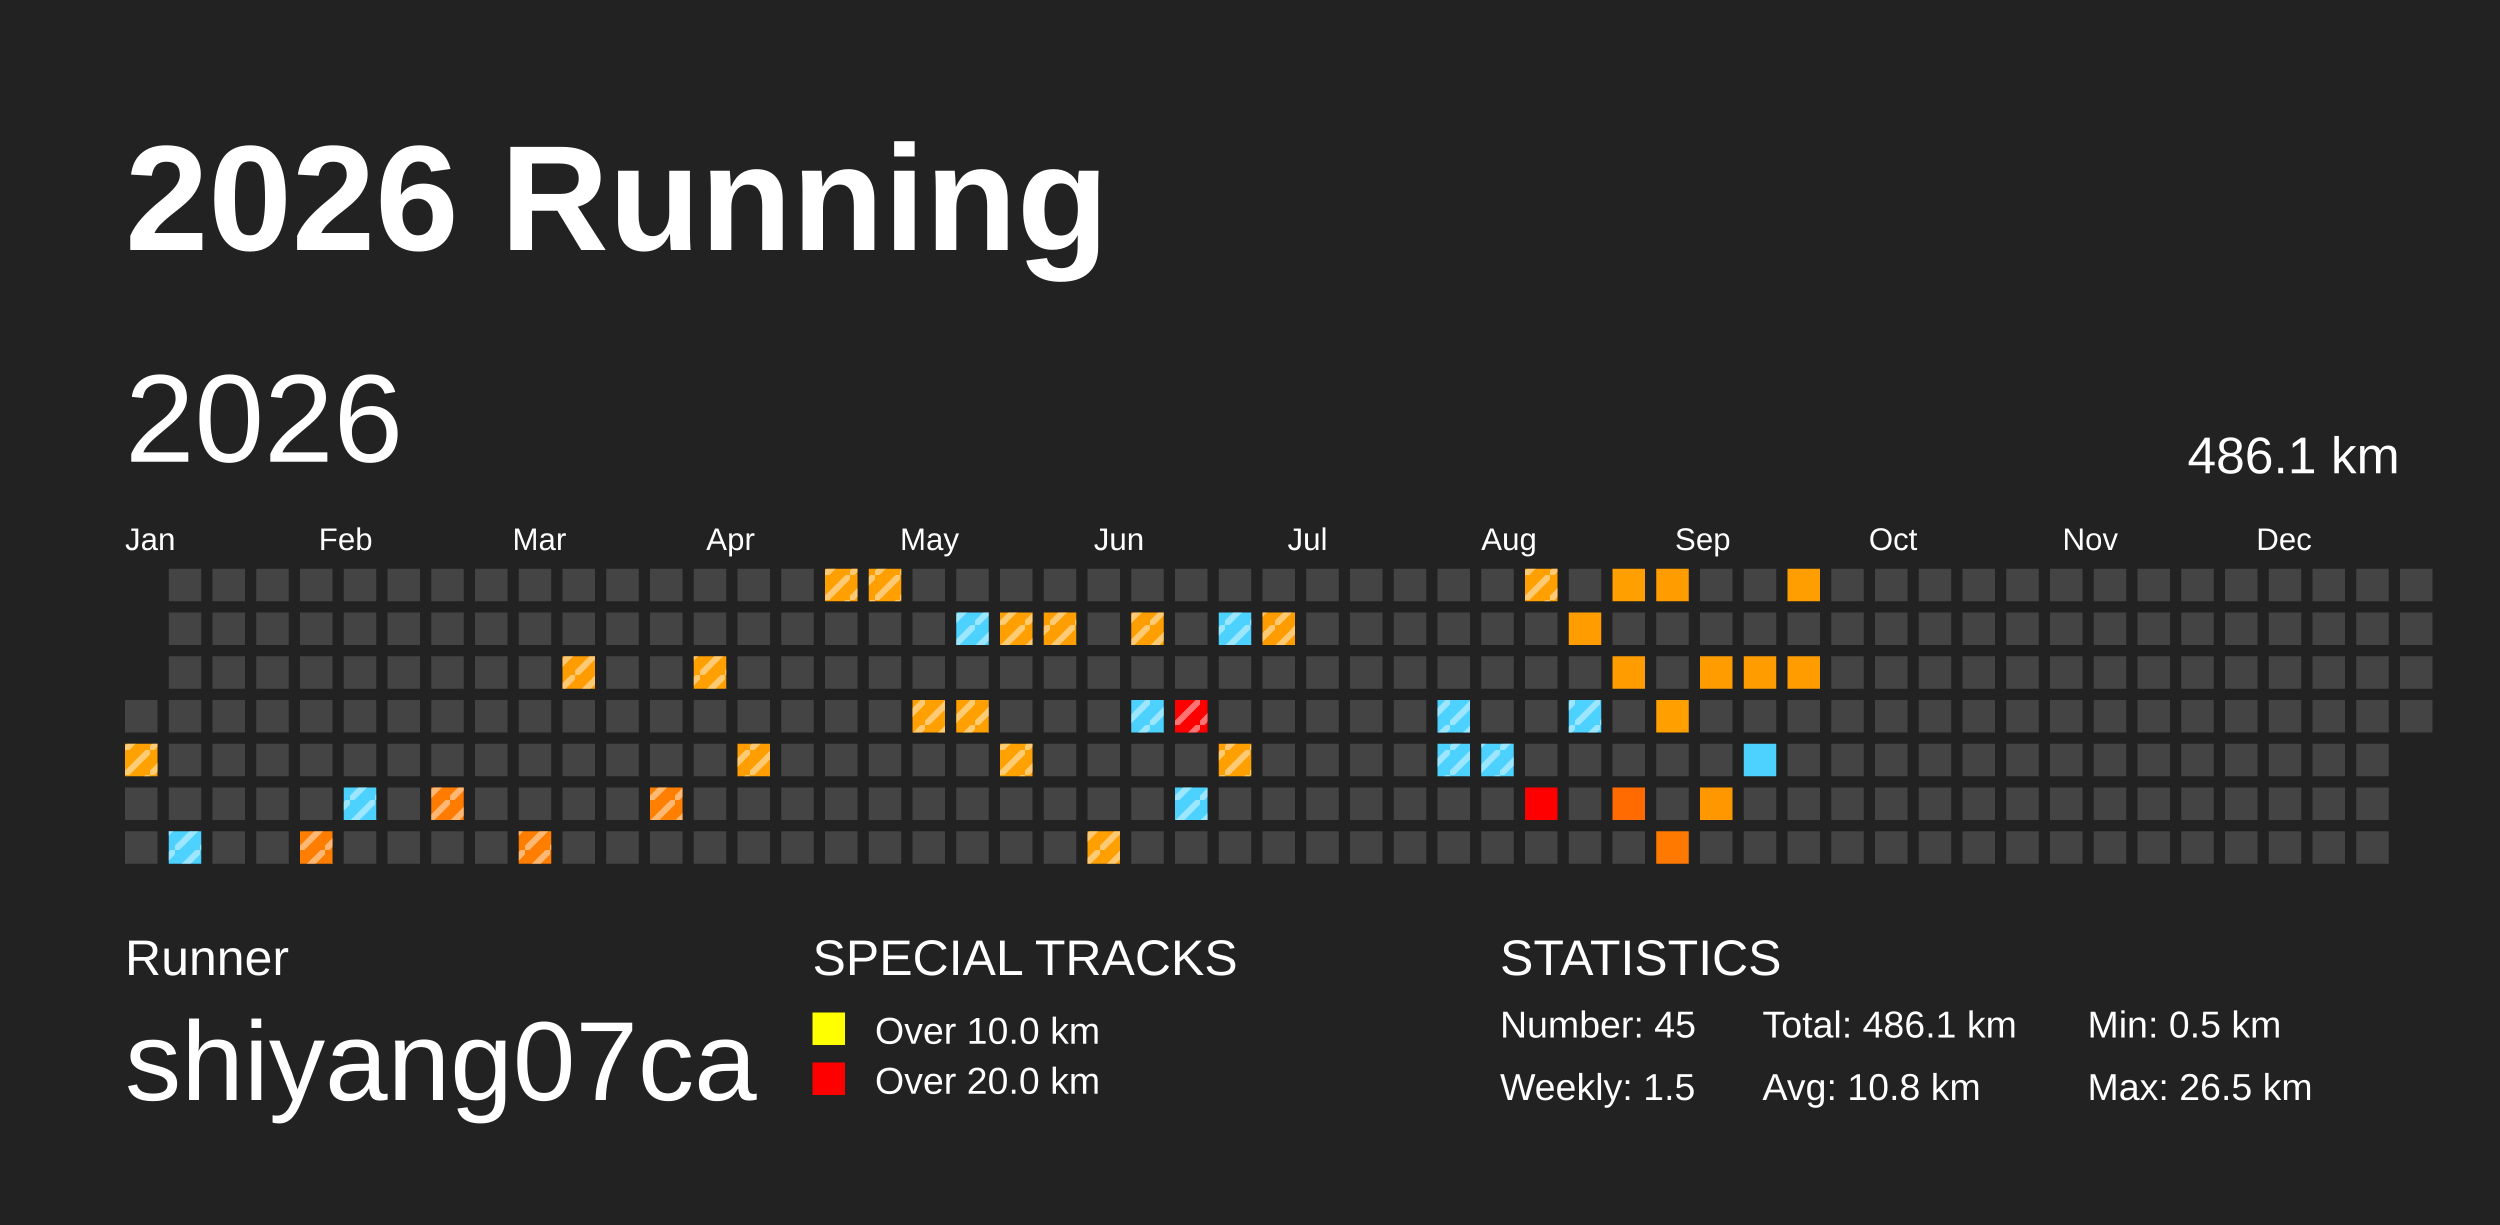
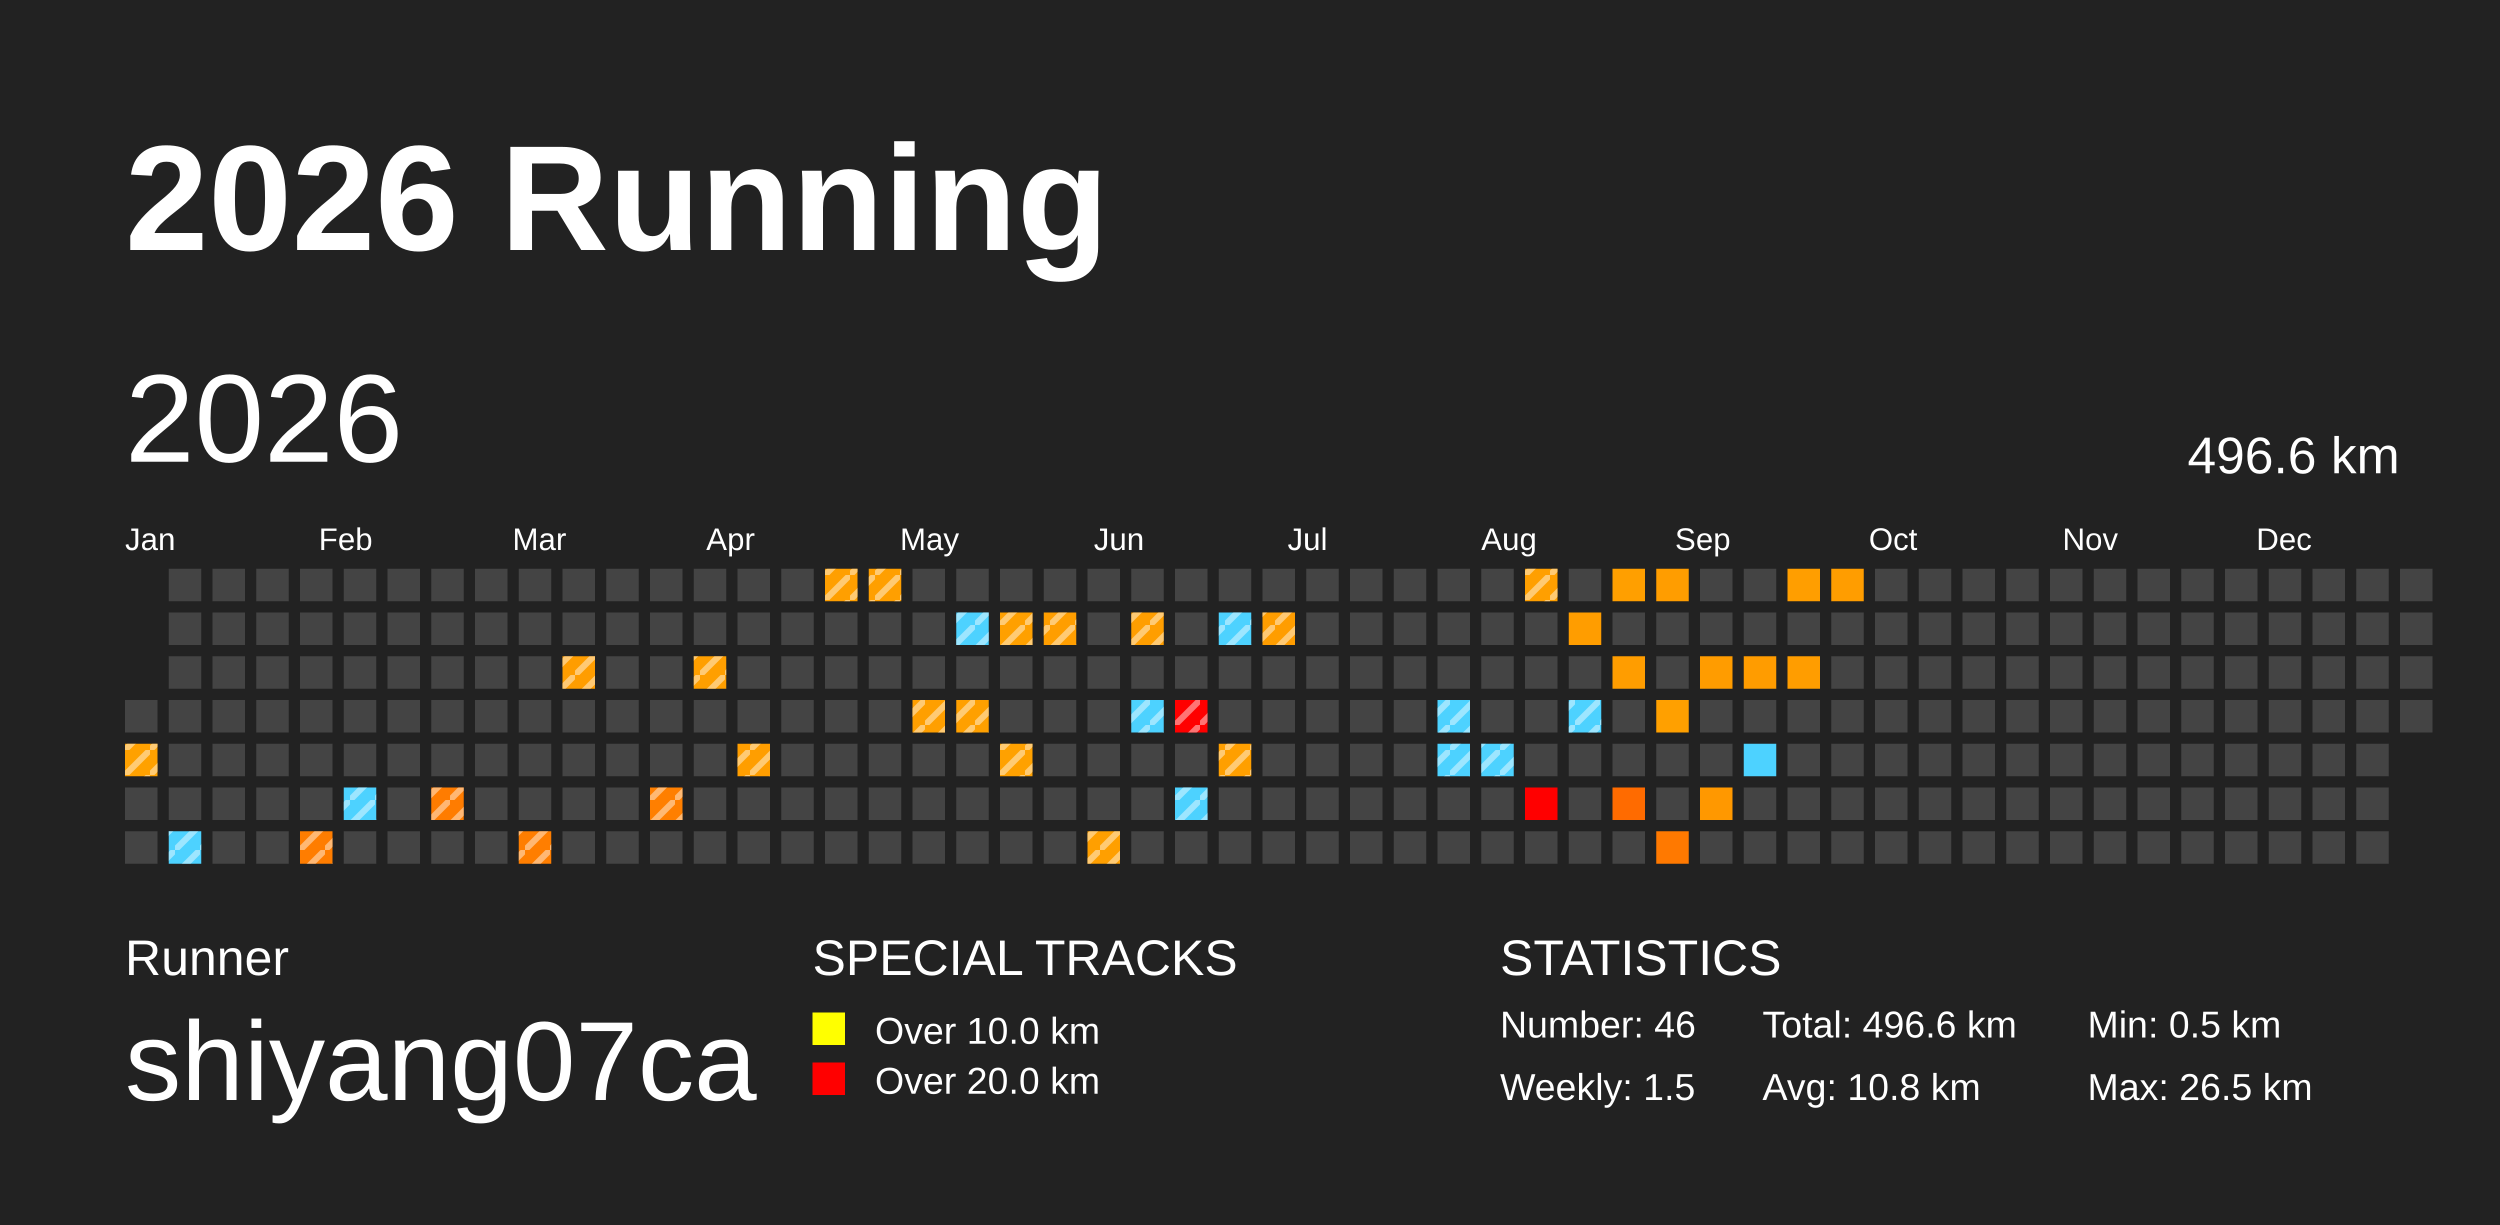
<svg xmlns="http://www.w3.org/2000/svg" baseProfile="full" height="98mm" version="1.1" viewBox="0,0,200,98" width="200mm">
  <defs>
    <pattern height="2" id="indoor-stripe" patternUnits="userSpaceOnUse" width="2">
      <line stroke="white" stroke-opacity="0.45" stroke-width="0.5" x1="0" x2="2" y1="2" y2="0" />
    </pattern>
  </defs>
  <rect fill="#222222" height="98" width="200" x="0" y="0" />
  <text fill="#FFFFFF" style="font-size:12px; font-family:Arial; font-weight:bold;" x="10" y="20">2026 Running</text>
  <text fill="#FFFFFF" style="font-size:4px; font-family:Arial" x="10" y="78">Runner</text>
  <text fill="#FFFFFF" style="font-size:9px; font-family:Arial" x="10" y="88">shiyang07ca</text>
  <text fill="#FFFFFF" style="font-size:4px; font-family:Arial" x="65" y="78">SPECIAL TRACKS</text>
  <rect fill="yellow" height="2.6" width="2.6" x="65" y="81" />
  <text fill="#FFFFFF" style="font-size:3px; font-family:Arial" x="70" y="83.5">Over 10.0 km</text>
  <rect fill="red" height="2.6" width="2.6" x="65" y="85" />
  <text fill="#FFFFFF" style="font-size:3px; font-family:Arial" x="70" y="87.5">Over 20.0 km</text>
  <text fill="#FFFFFF" style="font-size:4px; font-family:Arial" x="120" y="78">STATISTICS</text>
-   <text fill="#FFFFFF" style="font-size:3px; font-family:Arial" x="120" y="83">Number: 45</text>
+   <text fill="#FFFFFF" style="font-size:3px; font-family:Arial" x="120" y="83">Number: 46</text>
  <text fill="#FFFFFF" style="font-size:3px; font-family:Arial" x="120" y="88">Weekly: 1.5</text>
-   <text fill="#FFFFFF" style="font-size:3px; font-family:Arial" x="141" y="83">Total: 486.1 km</text>
+   <text fill="#FFFFFF" style="font-size:3px; font-family:Arial" x="141" y="83">Total: 496.6 km</text>
  <text fill="#FFFFFF" style="font-size:3px; font-family:Arial" x="141" y="88">Avg: 10.8 km</text>
  <text fill="#FFFFFF" style="font-size:3px; font-family:Arial" x="167" y="83">Min: 0.5 km</text>
  <text fill="#FFFFFF" style="font-size:3px; font-family:Arial" x="167" y="88">Max: 26.5 km</text>
  <text dominant-baseline="hanging" fill="#FFFFFF" style="font-size:10.0px; font-family:Arial;" x="10" y="30">2026</text>
-   <text dominant-baseline="hanging" fill="#FFFFFF" style="font-size:4.125px; font-family:Arial;" x="175" y="35">486.1 km</text>
+   <text dominant-baseline="hanging" fill="#FFFFFF" style="font-size:4.125px; font-family:Arial;" x="175" y="35">496.6 km</text>
  <text fill="#FFFFFF" style="font-size:2.5px; font-family:Arial" x="10.0" y="44">Jan</text>
  <text fill="#FFFFFF" style="font-size:2.5px; font-family:Arial" x="25.5" y="44">Feb</text>
  <text fill="#FFFFFF" style="font-size:2.5px; font-family:Arial" x="41.0" y="44">Mar</text>
  <text fill="#FFFFFF" style="font-size:2.5px; font-family:Arial" x="56.5" y="44">Apr</text>
  <text fill="#FFFFFF" style="font-size:2.5px; font-family:Arial" x="72.0" y="44">May</text>
  <text fill="#FFFFFF" style="font-size:2.5px; font-family:Arial" x="87.5" y="44">Jun</text>
  <text fill="#FFFFFF" style="font-size:2.5px; font-family:Arial" x="103.0" y="44">Jul</text>
  <text fill="#FFFFFF" style="font-size:2.5px; font-family:Arial" x="118.5" y="44">Aug</text>
  <text fill="#FFFFFF" style="font-size:2.5px; font-family:Arial" x="134.0" y="44">Sep</text>
  <text fill="#FFFFFF" style="font-size:2.5px; font-family:Arial" x="149.5" y="44">Oct</text>
  <text fill="#FFFFFF" style="font-size:2.5px; font-family:Arial" x="165.0" y="44">Nov</text>
  <text fill="#FFFFFF" style="font-size:2.5px; font-family:Arial" x="180.5" y="44">Dec</text>
  <rect fill="#444444" height="2.6" width="2.6" x="10.0" y="56.0" />
  <rect fill="#ffa100" height="2.6" width="2.6" x="10.0" y="59.5" />
  <rect fill="url(#indoor-stripe)" height="2.6" style="pointer-events: none;" width="2.6" x="10.0" y="59.5" />
  <rect fill="#444444" height="2.6" width="2.6" x="10.0" y="63.0" />
  <rect fill="#444444" height="2.6" width="2.6" x="10.0" y="66.5" />
  <rect fill="#444444" height="2.6" width="2.6" x="13.5" y="45.5" />
  <rect fill="#444444" height="2.6" width="2.6" x="13.5" y="49.0" />
  <rect fill="#444444" height="2.6" width="2.6" x="13.5" y="52.5" />
  <rect fill="#444444" height="2.6" width="2.6" x="13.5" y="56.0" />
  <rect fill="#444444" height="2.6" width="2.6" x="13.5" y="59.5" />
  <rect fill="#444444" height="2.6" width="2.6" x="13.5" y="63.0" />
  <rect fill="#4dd2ff" height="2.6" width="2.6" x="13.5" y="66.5" />
  <rect fill="url(#indoor-stripe)" height="2.6" style="pointer-events: none;" width="2.6" x="13.5" y="66.5" />
  <rect fill="#444444" height="2.6" width="2.6" x="17.0" y="45.5" />
  <rect fill="#444444" height="2.6" width="2.6" x="17.0" y="49.0" />
  <rect fill="#444444" height="2.6" width="2.6" x="17.0" y="52.5" />
  <rect fill="#444444" height="2.6" width="2.6" x="17.0" y="56.0" />
  <rect fill="#444444" height="2.6" width="2.6" x="17.0" y="59.5" />
  <rect fill="#444444" height="2.6" width="2.6" x="17.0" y="63.0" />
  <rect fill="#444444" height="2.6" width="2.6" x="17.0" y="66.5" />
  <rect fill="#444444" height="2.6" width="2.6" x="20.5" y="45.5" />
  <rect fill="#444444" height="2.6" width="2.6" x="20.5" y="49.0" />
  <rect fill="#444444" height="2.6" width="2.6" x="20.5" y="52.5" />
  <rect fill="#444444" height="2.6" width="2.6" x="20.5" y="56.0" />
  <rect fill="#444444" height="2.6" width="2.6" x="20.5" y="59.5" />
  <rect fill="#444444" height="2.6" width="2.6" x="20.5" y="63.0" />
  <rect fill="#444444" height="2.6" width="2.6" x="20.5" y="66.5" />
  <rect fill="#444444" height="2.6" width="2.6" x="24.0" y="45.5" />
  <rect fill="#444444" height="2.6" width="2.6" x="24.0" y="49.0" />
  <rect fill="#444444" height="2.6" width="2.6" x="24.0" y="52.5" />
  <rect fill="#444444" height="2.6" width="2.6" x="24.0" y="56.0" />
  <rect fill="#444444" height="2.6" width="2.6" x="24.0" y="59.5" />
  <rect fill="#444444" height="2.6" width="2.6" x="24.0" y="63.0" />
  <rect fill="#ff7d00" height="2.6" width="2.6" x="24.0" y="66.5" />
  <rect fill="url(#indoor-stripe)" height="2.6" style="pointer-events: none;" width="2.6" x="24.0" y="66.5" />
  <rect fill="#444444" height="2.6" width="2.6" x="27.5" y="45.5" />
  <rect fill="#444444" height="2.6" width="2.6" x="27.5" y="49.0" />
  <rect fill="#444444" height="2.6" width="2.6" x="27.5" y="52.5" />
  <rect fill="#444444" height="2.6" width="2.6" x="27.5" y="56.0" />
  <rect fill="#444444" height="2.6" width="2.6" x="27.5" y="59.5" />
  <rect fill="#4dd2ff" height="2.6" width="2.6" x="27.5" y="63.0" />
  <rect fill="url(#indoor-stripe)" height="2.6" style="pointer-events: none;" width="2.6" x="27.5" y="63.0" />
  <rect fill="#444444" height="2.6" width="2.6" x="27.5" y="66.5" />
  <rect fill="#444444" height="2.6" width="2.6" x="31.0" y="45.5" />
  <rect fill="#444444" height="2.6" width="2.6" x="31.0" y="49.0" />
  <rect fill="#444444" height="2.6" width="2.6" x="31.0" y="52.5" />
  <rect fill="#444444" height="2.6" width="2.6" x="31.0" y="56.0" />
  <rect fill="#444444" height="2.6" width="2.6" x="31.0" y="59.5" />
  <rect fill="#444444" height="2.6" width="2.6" x="31.0" y="63.0" />
  <rect fill="#444444" height="2.6" width="2.6" x="31.0" y="66.5" />
  <rect fill="#444444" height="2.6" width="2.6" x="34.5" y="45.5" />
  <rect fill="#444444" height="2.6" width="2.6" x="34.5" y="49.0" />
  <rect fill="#444444" height="2.6" width="2.6" x="34.5" y="52.5" />
  <rect fill="#444444" height="2.6" width="2.6" x="34.5" y="56.0" />
  <rect fill="#444444" height="2.6" width="2.6" x="34.5" y="59.5" />
  <rect fill="#ff7c00" height="2.6" width="2.6" x="34.5" y="63.0" />
  <rect fill="url(#indoor-stripe)" height="2.6" style="pointer-events: none;" width="2.6" x="34.5" y="63.0" />
  <rect fill="#444444" height="2.6" width="2.6" x="34.5" y="66.5" />
  <rect fill="#444444" height="2.6" width="2.6" x="38.0" y="45.5" />
  <rect fill="#444444" height="2.6" width="2.6" x="38.0" y="49.0" />
  <rect fill="#444444" height="2.6" width="2.6" x="38.0" y="52.5" />
  <rect fill="#444444" height="2.6" width="2.6" x="38.0" y="56.0" />
  <rect fill="#444444" height="2.6" width="2.6" x="38.0" y="59.5" />
  <rect fill="#444444" height="2.6" width="2.6" x="38.0" y="63.0" />
  <rect fill="#444444" height="2.6" width="2.6" x="38.0" y="66.5" />
  <rect fill="#444444" height="2.6" width="2.6" x="41.5" y="45.5" />
  <rect fill="#444444" height="2.6" width="2.6" x="41.5" y="49.0" />
  <rect fill="#444444" height="2.6" width="2.6" x="41.5" y="52.5" />
  <rect fill="#444444" height="2.6" width="2.6" x="41.5" y="56.0" />
  <rect fill="#444444" height="2.6" width="2.6" x="41.5" y="59.5" />
  <rect fill="#444444" height="2.6" width="2.6" x="41.5" y="63.0" />
  <rect fill="#ff7e00" height="2.6" width="2.6" x="41.5" y="66.5" />
  <rect fill="url(#indoor-stripe)" height="2.6" style="pointer-events: none;" width="2.6" x="41.5" y="66.5" />
  <rect fill="#444444" height="2.6" width="2.6" x="45.0" y="45.5" />
  <rect fill="#444444" height="2.6" width="2.6" x="45.0" y="49.0" />
  <rect fill="#ff9d00" height="2.6" width="2.6" x="45.0" y="52.5" />
  <rect fill="url(#indoor-stripe)" height="2.6" style="pointer-events: none;" width="2.6" x="45.0" y="52.5" />
  <rect fill="#444444" height="2.6" width="2.6" x="45.0" y="56.0" />
  <rect fill="#444444" height="2.6" width="2.6" x="45.0" y="59.5" />
  <rect fill="#444444" height="2.6" width="2.6" x="45.0" y="63.0" />
  <rect fill="#444444" height="2.6" width="2.6" x="45.0" y="66.5" />
  <rect fill="#444444" height="2.6" width="2.6" x="48.5" y="45.5" />
  <rect fill="#444444" height="2.6" width="2.6" x="48.5" y="49.0" />
  <rect fill="#444444" height="2.6" width="2.6" x="48.5" y="52.5" />
  <rect fill="#444444" height="2.6" width="2.6" x="48.5" y="56.0" />
  <rect fill="#444444" height="2.6" width="2.6" x="48.5" y="59.5" />
  <rect fill="#444444" height="2.6" width="2.6" x="48.5" y="63.0" />
  <rect fill="#444444" height="2.6" width="2.6" x="48.5" y="66.5" />
  <rect fill="#444444" height="2.6" width="2.6" x="52.0" y="45.5" />
  <rect fill="#444444" height="2.6" width="2.6" x="52.0" y="49.0" />
  <rect fill="#444444" height="2.6" width="2.6" x="52.0" y="52.5" />
  <rect fill="#444444" height="2.6" width="2.6" x="52.0" y="56.0" />
  <rect fill="#444444" height="2.6" width="2.6" x="52.0" y="59.5" />
  <rect fill="#ff7f00" height="2.6" width="2.6" x="52.0" y="63.0" />
  <rect fill="url(#indoor-stripe)" height="2.6" style="pointer-events: none;" width="2.6" x="52.0" y="63.0" />
  <rect fill="#444444" height="2.6" width="2.6" x="52.0" y="66.5" />
  <rect fill="#444444" height="2.6" width="2.6" x="55.5" y="45.5" />
  <rect fill="#444444" height="2.6" width="2.6" x="55.5" y="49.0" />
  <rect fill="#ff9f00" height="2.6" width="2.6" x="55.5" y="52.5" />
  <rect fill="url(#indoor-stripe)" height="2.6" style="pointer-events: none;" width="2.6" x="55.5" y="52.5" />
  <rect fill="#444444" height="2.6" width="2.6" x="55.5" y="56.0" />
  <rect fill="#444444" height="2.6" width="2.6" x="55.5" y="59.5" />
  <rect fill="#444444" height="2.6" width="2.6" x="55.5" y="63.0" />
  <rect fill="#444444" height="2.6" width="2.6" x="55.5" y="66.5" />
  <rect fill="#444444" height="2.6" width="2.6" x="59.0" y="45.5" />
  <rect fill="#444444" height="2.6" width="2.6" x="59.0" y="49.0" />
  <rect fill="#444444" height="2.6" width="2.6" x="59.0" y="52.5" />
  <rect fill="#444444" height="2.6" width="2.6" x="59.0" y="56.0" />
  <rect fill="#ff9e00" height="2.6" width="2.6" x="59.0" y="59.5" />
  <rect fill="url(#indoor-stripe)" height="2.6" style="pointer-events: none;" width="2.6" x="59.0" y="59.5" />
  <rect fill="#444444" height="2.6" width="2.6" x="59.0" y="63.0" />
  <rect fill="#444444" height="2.6" width="2.6" x="59.0" y="66.5" />
  <rect fill="#444444" height="2.6" width="2.6" x="62.5" y="45.5" />
  <rect fill="#444444" height="2.6" width="2.6" x="62.5" y="49.0" />
  <rect fill="#444444" height="2.6" width="2.6" x="62.5" y="52.5" />
  <rect fill="#444444" height="2.6" width="2.6" x="62.5" y="56.0" />
  <rect fill="#444444" height="2.6" width="2.6" x="62.5" y="59.5" />
  <rect fill="#444444" height="2.6" width="2.6" x="62.5" y="63.0" />
  <rect fill="#444444" height="2.6" width="2.6" x="62.5" y="66.5" />
  <rect fill="#ff9f00" height="2.6" width="2.6" x="66.0" y="45.5" />
  <rect fill="url(#indoor-stripe)" height="2.6" style="pointer-events: none;" width="2.6" x="66.0" y="45.5" />
  <rect fill="#444444" height="2.6" width="2.6" x="66.0" y="49.0" />
  <rect fill="#444444" height="2.6" width="2.6" x="66.0" y="52.5" />
  <rect fill="#444444" height="2.6" width="2.6" x="66.0" y="56.0" />
  <rect fill="#444444" height="2.6" width="2.6" x="66.0" y="59.5" />
  <rect fill="#444444" height="2.6" width="2.6" x="66.0" y="63.0" />
  <rect fill="#444444" height="2.6" width="2.6" x="66.0" y="66.5" />
  <rect fill="#ff9f00" height="2.6" width="2.6" x="69.5" y="45.5" />
  <rect fill="url(#indoor-stripe)" height="2.6" style="pointer-events: none;" width="2.6" x="69.5" y="45.5" />
  <rect fill="#444444" height="2.6" width="2.6" x="69.5" y="49.0" />
  <rect fill="#444444" height="2.6" width="2.6" x="69.5" y="52.5" />
  <rect fill="#444444" height="2.6" width="2.6" x="69.5" y="56.0" />
  <rect fill="#444444" height="2.6" width="2.6" x="69.5" y="59.5" />
  <rect fill="#444444" height="2.6" width="2.6" x="69.5" y="63.0" />
  <rect fill="#444444" height="2.6" width="2.6" x="69.5" y="66.5" />
  <rect fill="#444444" height="2.6" width="2.6" x="73.0" y="45.5" />
  <rect fill="#444444" height="2.6" width="2.6" x="73.0" y="49.0" />
  <rect fill="#444444" height="2.6" width="2.6" x="73.0" y="52.5" />
  <rect fill="#ff9f00" height="2.6" width="2.6" x="73.0" y="56.0" />
  <rect fill="url(#indoor-stripe)" height="2.6" style="pointer-events: none;" width="2.6" x="73.0" y="56.0" />
  <rect fill="#444444" height="2.6" width="2.6" x="73.0" y="59.5" />
  <rect fill="#444444" height="2.6" width="2.6" x="73.0" y="63.0" />
  <rect fill="#444444" height="2.6" width="2.6" x="73.0" y="66.5" />
  <rect fill="#444444" height="2.6" width="2.6" x="76.5" y="45.5" />
  <rect fill="#4dd2ff" height="2.6" width="2.6" x="76.5" y="49.0" />
  <rect fill="url(#indoor-stripe)" height="2.6" style="pointer-events: none;" width="2.6" x="76.5" y="49.0" />
  <rect fill="#444444" height="2.6" width="2.6" x="76.5" y="52.5" />
  <rect fill="#ffa000" height="2.6" width="2.6" x="76.5" y="56.0" />
  <rect fill="url(#indoor-stripe)" height="2.6" style="pointer-events: none;" width="2.6" x="76.5" y="56.0" />
  <rect fill="#444444" height="2.6" width="2.6" x="76.5" y="59.5" />
  <rect fill="#444444" height="2.6" width="2.6" x="76.5" y="63.0" />
  <rect fill="#444444" height="2.6" width="2.6" x="76.5" y="66.5" />
  <rect fill="#444444" height="2.6" width="2.6" x="80.0" y="45.5" />
  <rect fill="#ffa000" height="2.6" width="2.6" x="80.0" y="49.0" />
  <rect fill="url(#indoor-stripe)" height="2.6" style="pointer-events: none;" width="2.6" x="80.0" y="49.0" />
  <rect fill="#444444" height="2.6" width="2.6" x="80.0" y="52.5" />
  <rect fill="#444444" height="2.6" width="2.6" x="80.0" y="56.0" />
  <rect fill="#ffa100" height="2.6" width="2.6" x="80.0" y="59.5" />
  <rect fill="url(#indoor-stripe)" height="2.6" style="pointer-events: none;" width="2.6" x="80.0" y="59.5" />
  <rect fill="#444444" height="2.6" width="2.6" x="80.0" y="63.0" />
  <rect fill="#444444" height="2.6" width="2.6" x="80.0" y="66.5" />
  <rect fill="#444444" height="2.6" width="2.6" x="83.5" y="45.5" />
  <rect fill="#ff9e00" height="2.6" width="2.6" x="83.5" y="49.0" />
  <rect fill="url(#indoor-stripe)" height="2.6" style="pointer-events: none;" width="2.6" x="83.5" y="49.0" />
  <rect fill="#444444" height="2.6" width="2.6" x="83.5" y="52.5" />
  <rect fill="#444444" height="2.6" width="2.6" x="83.5" y="56.0" />
  <rect fill="#444444" height="2.6" width="2.6" x="83.5" y="59.5" />
  <rect fill="#444444" height="2.6" width="2.6" x="83.5" y="63.0" />
  <rect fill="#444444" height="2.6" width="2.6" x="83.5" y="66.5" />
  <rect fill="#444444" height="2.6" width="2.6" x="87.0" y="45.5" />
  <rect fill="#444444" height="2.6" width="2.6" x="87.0" y="49.0" />
  <rect fill="#444444" height="2.6" width="2.6" x="87.0" y="52.5" />
  <rect fill="#444444" height="2.6" width="2.6" x="87.0" y="56.0" />
  <rect fill="#444444" height="2.6" width="2.6" x="87.0" y="59.5" />
  <rect fill="#444444" height="2.6" width="2.6" x="87.0" y="63.0" />
  <rect fill="#ff9f00" height="2.6" width="2.6" x="87.0" y="66.5" />
  <rect fill="url(#indoor-stripe)" height="2.6" style="pointer-events: none;" width="2.6" x="87.0" y="66.5" />
  <rect fill="#444444" height="2.6" width="2.6" x="90.5" y="45.5" />
  <rect fill="#ff9e00" height="2.6" width="2.6" x="90.5" y="49.0" />
  <rect fill="url(#indoor-stripe)" height="2.6" style="pointer-events: none;" width="2.6" x="90.5" y="49.0" />
  <rect fill="#444444" height="2.6" width="2.6" x="90.5" y="52.5" />
  <rect fill="#4dd2ff" height="2.6" width="2.6" x="90.5" y="56.0" />
  <rect fill="url(#indoor-stripe)" height="2.6" style="pointer-events: none;" width="2.6" x="90.5" y="56.0" />
  <rect fill="#444444" height="2.6" width="2.6" x="90.5" y="59.5" />
  <rect fill="#444444" height="2.6" width="2.6" x="90.5" y="63.0" />
  <rect fill="#444444" height="2.6" width="2.6" x="90.5" y="66.5" />
  <rect fill="#444444" height="2.6" width="2.6" x="94.0" y="45.5" />
  <rect fill="#444444" height="2.6" width="2.6" x="94.0" y="49.0" />
  <rect fill="#444444" height="2.6" width="2.6" x="94.0" y="52.5" />
  <rect fill="red" height="2.6" width="2.6" x="94.0" y="56.0" />
  <rect fill="url(#indoor-stripe)" height="2.6" style="pointer-events: none;" width="2.6" x="94.0" y="56.0" />
  <rect fill="#444444" height="2.6" width="2.6" x="94.0" y="59.5" />
  <rect fill="#4dd2ff" height="2.6" width="2.6" x="94.0" y="63.0" />
  <rect fill="url(#indoor-stripe)" height="2.6" style="pointer-events: none;" width="2.6" x="94.0" y="63.0" />
  <rect fill="#444444" height="2.6" width="2.6" x="94.0" y="66.5" />
  <rect fill="#444444" height="2.6" width="2.6" x="97.5" y="45.5" />
  <rect fill="#4dd2ff" height="2.6" width="2.6" x="97.5" y="49.0" />
  <rect fill="url(#indoor-stripe)" height="2.6" style="pointer-events: none;" width="2.6" x="97.5" y="49.0" />
  <rect fill="#444444" height="2.6" width="2.6" x="97.5" y="52.5" />
  <rect fill="#444444" height="2.6" width="2.6" x="97.5" y="56.0" />
  <rect fill="#ff9f00" height="2.6" width="2.6" x="97.5" y="59.5" />
  <rect fill="url(#indoor-stripe)" height="2.6" style="pointer-events: none;" width="2.6" x="97.5" y="59.5" />
  <rect fill="#444444" height="2.6" width="2.6" x="97.5" y="63.0" />
  <rect fill="#444444" height="2.6" width="2.6" x="97.5" y="66.5" />
  <rect fill="#444444" height="2.6" width="2.6" x="101.0" y="45.5" />
  <rect fill="#ff9d00" height="2.6" width="2.6" x="101.0" y="49.0" />
  <rect fill="url(#indoor-stripe)" height="2.6" style="pointer-events: none;" width="2.6" x="101.0" y="49.0" />
  <rect fill="#444444" height="2.6" width="2.6" x="101.0" y="52.5" />
  <rect fill="#444444" height="2.6" width="2.6" x="101.0" y="56.0" />
  <rect fill="#444444" height="2.6" width="2.6" x="101.0" y="59.5" />
  <rect fill="#444444" height="2.6" width="2.6" x="101.0" y="63.0" />
  <rect fill="#444444" height="2.6" width="2.6" x="101.0" y="66.5" />
  <rect fill="#444444" height="2.6" width="2.6" x="104.5" y="45.5" />
  <rect fill="#444444" height="2.6" width="2.6" x="104.5" y="49.0" />
  <rect fill="#444444" height="2.6" width="2.6" x="104.5" y="52.5" />
  <rect fill="#444444" height="2.6" width="2.6" x="104.5" y="56.0" />
  <rect fill="#444444" height="2.6" width="2.6" x="104.5" y="59.5" />
  <rect fill="#444444" height="2.6" width="2.6" x="104.5" y="63.0" />
  <rect fill="#444444" height="2.6" width="2.6" x="104.5" y="66.5" />
  <rect fill="#444444" height="2.6" width="2.6" x="108.0" y="45.5" />
  <rect fill="#444444" height="2.6" width="2.6" x="108.0" y="49.0" />
  <rect fill="#444444" height="2.6" width="2.6" x="108.0" y="52.5" />
  <rect fill="#444444" height="2.6" width="2.6" x="108.0" y="56.0" />
  <rect fill="#444444" height="2.6" width="2.6" x="108.0" y="59.5" />
  <rect fill="#444444" height="2.6" width="2.6" x="108.0" y="63.0" />
  <rect fill="#444444" height="2.6" width="2.6" x="108.0" y="66.5" />
  <rect fill="#444444" height="2.6" width="2.6" x="111.5" y="45.5" />
  <rect fill="#444444" height="2.6" width="2.6" x="111.5" y="49.0" />
  <rect fill="#444444" height="2.6" width="2.6" x="111.5" y="52.5" />
  <rect fill="#444444" height="2.6" width="2.6" x="111.5" y="56.0" />
  <rect fill="#444444" height="2.6" width="2.6" x="111.5" y="59.5" />
  <rect fill="#444444" height="2.6" width="2.6" x="111.5" y="63.0" />
  <rect fill="#444444" height="2.6" width="2.6" x="111.5" y="66.5" />
  <rect fill="#444444" height="2.6" width="2.6" x="115.0" y="45.5" />
  <rect fill="#444444" height="2.6" width="2.6" x="115.0" y="49.0" />
  <rect fill="#444444" height="2.6" width="2.6" x="115.0" y="52.5" />
  <rect fill="#4dd2ff" height="2.6" width="2.6" x="115.0" y="56.0" />
  <rect fill="url(#indoor-stripe)" height="2.6" style="pointer-events: none;" width="2.6" x="115.0" y="56.0" />
  <rect fill="#4dd2ff" height="2.6" width="2.6" x="115.0" y="59.5" />
  <rect fill="url(#indoor-stripe)" height="2.6" style="pointer-events: none;" width="2.6" x="115.0" y="59.5" />
  <rect fill="#444444" height="2.6" width="2.6" x="115.0" y="63.0" />
  <rect fill="#444444" height="2.6" width="2.6" x="115.0" y="66.5" />
  <rect fill="#444444" height="2.6" width="2.6" x="118.5" y="45.5" />
  <rect fill="#444444" height="2.6" width="2.6" x="118.5" y="49.0" />
  <rect fill="#444444" height="2.6" width="2.6" x="118.5" y="52.5" />
  <rect fill="#444444" height="2.6" width="2.6" x="118.5" y="56.0" />
  <rect fill="#4dd2ff" height="2.6" width="2.6" x="118.5" y="59.5" />
  <rect fill="url(#indoor-stripe)" height="2.6" style="pointer-events: none;" width="2.6" x="118.5" y="59.5" />
  <rect fill="#444444" height="2.6" width="2.6" x="118.5" y="63.0" />
  <rect fill="#444444" height="2.6" width="2.6" x="118.5" y="66.5" />
  <rect fill="#ff9f00" height="2.6" width="2.6" x="122.0" y="45.5" />
  <rect fill="url(#indoor-stripe)" height="2.6" style="pointer-events: none;" width="2.6" x="122.0" y="45.5" />
  <rect fill="#444444" height="2.6" width="2.6" x="122.0" y="49.0" />
  <rect fill="#444444" height="2.6" width="2.6" x="122.0" y="52.5" />
  <rect fill="#444444" height="2.6" width="2.6" x="122.0" y="56.0" />
  <rect fill="#444444" height="2.6" width="2.6" x="122.0" y="59.5" />
  <rect fill="red" height="2.6" width="2.6" x="122.0" y="63.0" />
  <rect fill="#444444" height="2.6" width="2.6" x="122.0" y="66.5" />
  <rect fill="#444444" height="2.6" width="2.6" x="125.5" y="45.5" />
  <rect fill="#ff9d00" height="2.6" width="2.6" x="125.5" y="49.0" />
  <rect fill="#444444" height="2.6" width="2.6" x="125.5" y="52.5" />
  <rect fill="#4dd2ff" height="2.6" width="2.6" x="125.5" y="56.0" />
  <rect fill="url(#indoor-stripe)" height="2.6" style="pointer-events: none;" width="2.6" x="125.5" y="56.0" />
  <rect fill="#444444" height="2.6" width="2.6" x="125.5" y="59.5" />
  <rect fill="#444444" height="2.6" width="2.6" x="125.5" y="63.0" />
  <rect fill="#444444" height="2.6" width="2.6" x="125.5" y="66.5" />
  <rect fill="#ff9f00" height="2.6" width="2.6" x="129.0" y="45.5" />
  <rect fill="#444444" height="2.6" width="2.6" x="129.0" y="49.0" />
  <rect fill="#ff9d00" height="2.6" width="2.6" x="129.0" y="52.5" />
  <rect fill="#444444" height="2.6" width="2.6" x="129.0" y="56.0" />
  <rect fill="#444444" height="2.6" width="2.6" x="129.0" y="59.5" />
  <rect fill="#ff6b00" height="2.6" width="2.6" x="129.0" y="63.0" />
  <rect fill="#444444" height="2.6" width="2.6" x="129.0" y="66.5" />
  <rect fill="#ff9d00" height="2.6" width="2.6" x="132.5" y="45.5" />
  <rect fill="#444444" height="2.6" width="2.6" x="132.5" y="49.0" />
  <rect fill="#444444" height="2.6" width="2.6" x="132.5" y="52.5" />
  <rect fill="#ffa000" height="2.6" width="2.6" x="132.5" y="56.0" />
  <rect fill="#444444" height="2.6" width="2.6" x="132.5" y="59.5" />
  <rect fill="#444444" height="2.6" width="2.6" x="132.5" y="63.0" />
  <rect fill="#ff7900" height="2.6" width="2.6" x="132.5" y="66.5" />
  <rect fill="#444444" height="2.6" width="2.6" x="136.0" y="45.5" />
  <rect fill="#444444" height="2.6" width="2.6" x="136.0" y="49.0" />
  <rect fill="#ff9c00" height="2.6" width="2.6" x="136.0" y="52.5" />
  <rect fill="#444444" height="2.6" width="2.6" x="136.0" y="56.0" />
  <rect fill="#444444" height="2.6" width="2.6" x="136.0" y="59.5" />
  <rect fill="#ff9800" height="2.6" width="2.6" x="136.0" y="63.0" />
  <rect fill="#444444" height="2.6" width="2.6" x="136.0" y="66.5" />
  <rect fill="#444444" height="2.6" width="2.6" x="139.5" y="45.5" />
  <rect fill="#444444" height="2.6" width="2.6" x="139.5" y="49.0" />
  <rect fill="#ff9c00" height="2.6" width="2.6" x="139.5" y="52.5" />
  <rect fill="#444444" height="2.6" width="2.6" x="139.5" y="56.0" />
  <rect fill="#4dd2ff" height="2.6" width="2.6" x="139.5" y="59.5" />
  <rect fill="#444444" height="2.6" width="2.6" x="139.5" y="63.0" />
  <rect fill="#444444" height="2.6" width="2.6" x="139.5" y="66.5" />
  <rect fill="#ff9e00" height="2.6" width="2.6" x="143.0" y="45.5" />
  <rect fill="#444444" height="2.6" width="2.6" x="143.0" y="49.0" />
  <rect fill="#ff9d00" height="2.6" width="2.6" x="143.0" y="52.5" />
  <rect fill="#444444" height="2.6" width="2.6" x="143.0" y="56.0" />
  <rect fill="#444444" height="2.6" width="2.6" x="143.0" y="59.5" />
  <rect fill="#444444" height="2.6" width="2.6" x="143.0" y="63.0" />
  <rect fill="#444444" height="2.6" width="2.6" x="143.0" y="66.5" />
-   <rect fill="#444444" height="2.6" width="2.6" x="146.5" y="45.5" />
+   <rect fill="#ff9d00" height="2.6" width="2.6" x="146.5" y="45.5" />
  <rect fill="#444444" height="2.6" width="2.6" x="146.5" y="49.0" />
  <rect fill="#444444" height="2.6" width="2.6" x="146.5" y="52.5" />
  <rect fill="#444444" height="2.6" width="2.6" x="146.5" y="56.0" />
  <rect fill="#444444" height="2.6" width="2.6" x="146.5" y="59.5" />
  <rect fill="#444444" height="2.6" width="2.6" x="146.5" y="63.0" />
  <rect fill="#444444" height="2.6" width="2.6" x="146.5" y="66.5" />
  <rect fill="#444444" height="2.6" width="2.6" x="150.0" y="45.5" />
  <rect fill="#444444" height="2.6" width="2.6" x="150.0" y="49.0" />
  <rect fill="#444444" height="2.6" width="2.6" x="150.0" y="52.5" />
  <rect fill="#444444" height="2.6" width="2.6" x="150.0" y="56.0" />
  <rect fill="#444444" height="2.6" width="2.6" x="150.0" y="59.5" />
  <rect fill="#444444" height="2.6" width="2.6" x="150.0" y="63.0" />
  <rect fill="#444444" height="2.6" width="2.6" x="150.0" y="66.5" />
  <rect fill="#444444" height="2.6" width="2.6" x="153.5" y="45.5" />
  <rect fill="#444444" height="2.6" width="2.6" x="153.5" y="49.0" />
  <rect fill="#444444" height="2.6" width="2.6" x="153.5" y="52.5" />
  <rect fill="#444444" height="2.6" width="2.6" x="153.5" y="56.0" />
  <rect fill="#444444" height="2.6" width="2.6" x="153.5" y="59.5" />
  <rect fill="#444444" height="2.6" width="2.6" x="153.5" y="63.0" />
  <rect fill="#444444" height="2.6" width="2.6" x="153.5" y="66.5" />
  <rect fill="#444444" height="2.6" width="2.6" x="157.0" y="45.5" />
  <rect fill="#444444" height="2.6" width="2.6" x="157.0" y="49.0" />
  <rect fill="#444444" height="2.6" width="2.6" x="157.0" y="52.5" />
  <rect fill="#444444" height="2.6" width="2.6" x="157.0" y="56.0" />
  <rect fill="#444444" height="2.6" width="2.6" x="157.0" y="59.5" />
  <rect fill="#444444" height="2.6" width="2.6" x="157.0" y="63.0" />
  <rect fill="#444444" height="2.6" width="2.6" x="157.0" y="66.5" />
  <rect fill="#444444" height="2.6" width="2.6" x="160.5" y="45.5" />
  <rect fill="#444444" height="2.6" width="2.6" x="160.5" y="49.0" />
  <rect fill="#444444" height="2.6" width="2.6" x="160.5" y="52.5" />
  <rect fill="#444444" height="2.6" width="2.6" x="160.5" y="56.0" />
  <rect fill="#444444" height="2.6" width="2.6" x="160.5" y="59.5" />
  <rect fill="#444444" height="2.6" width="2.6" x="160.5" y="63.0" />
  <rect fill="#444444" height="2.6" width="2.6" x="160.5" y="66.5" />
  <rect fill="#444444" height="2.6" width="2.6" x="164.0" y="45.5" />
  <rect fill="#444444" height="2.6" width="2.6" x="164.0" y="49.0" />
  <rect fill="#444444" height="2.6" width="2.6" x="164.0" y="52.5" />
  <rect fill="#444444" height="2.6" width="2.6" x="164.0" y="56.0" />
  <rect fill="#444444" height="2.6" width="2.6" x="164.0" y="59.5" />
  <rect fill="#444444" height="2.6" width="2.6" x="164.0" y="63.0" />
  <rect fill="#444444" height="2.6" width="2.6" x="164.0" y="66.5" />
  <rect fill="#444444" height="2.6" width="2.6" x="167.5" y="45.5" />
  <rect fill="#444444" height="2.6" width="2.6" x="167.5" y="49.0" />
  <rect fill="#444444" height="2.6" width="2.6" x="167.5" y="52.5" />
  <rect fill="#444444" height="2.6" width="2.6" x="167.5" y="56.0" />
  <rect fill="#444444" height="2.6" width="2.6" x="167.5" y="59.5" />
  <rect fill="#444444" height="2.6" width="2.6" x="167.5" y="63.0" />
  <rect fill="#444444" height="2.6" width="2.6" x="167.5" y="66.5" />
  <rect fill="#444444" height="2.6" width="2.6" x="171.0" y="45.5" />
  <rect fill="#444444" height="2.6" width="2.6" x="171.0" y="49.0" />
  <rect fill="#444444" height="2.6" width="2.6" x="171.0" y="52.5" />
  <rect fill="#444444" height="2.6" width="2.6" x="171.0" y="56.0" />
  <rect fill="#444444" height="2.6" width="2.6" x="171.0" y="59.5" />
  <rect fill="#444444" height="2.6" width="2.6" x="171.0" y="63.0" />
  <rect fill="#444444" height="2.6" width="2.6" x="171.0" y="66.5" />
  <rect fill="#444444" height="2.6" width="2.6" x="174.5" y="45.5" />
  <rect fill="#444444" height="2.6" width="2.6" x="174.5" y="49.0" />
  <rect fill="#444444" height="2.6" width="2.6" x="174.5" y="52.5" />
  <rect fill="#444444" height="2.6" width="2.6" x="174.5" y="56.0" />
  <rect fill="#444444" height="2.6" width="2.6" x="174.5" y="59.5" />
  <rect fill="#444444" height="2.6" width="2.6" x="174.5" y="63.0" />
  <rect fill="#444444" height="2.6" width="2.6" x="174.5" y="66.5" />
  <rect fill="#444444" height="2.6" width="2.6" x="178.0" y="45.5" />
  <rect fill="#444444" height="2.6" width="2.6" x="178.0" y="49.0" />
  <rect fill="#444444" height="2.6" width="2.6" x="178.0" y="52.5" />
  <rect fill="#444444" height="2.6" width="2.6" x="178.0" y="56.0" />
  <rect fill="#444444" height="2.6" width="2.6" x="178.0" y="59.5" />
  <rect fill="#444444" height="2.6" width="2.6" x="178.0" y="63.0" />
  <rect fill="#444444" height="2.6" width="2.6" x="178.0" y="66.5" />
  <rect fill="#444444" height="2.6" width="2.6" x="181.5" y="45.5" />
  <rect fill="#444444" height="2.6" width="2.6" x="181.5" y="49.0" />
  <rect fill="#444444" height="2.6" width="2.6" x="181.5" y="52.5" />
  <rect fill="#444444" height="2.6" width="2.6" x="181.5" y="56.0" />
  <rect fill="#444444" height="2.6" width="2.6" x="181.5" y="59.5" />
  <rect fill="#444444" height="2.6" width="2.6" x="181.5" y="63.0" />
  <rect fill="#444444" height="2.6" width="2.6" x="181.5" y="66.5" />
  <rect fill="#444444" height="2.6" width="2.6" x="185.0" y="45.5" />
  <rect fill="#444444" height="2.6" width="2.6" x="185.0" y="49.0" />
  <rect fill="#444444" height="2.6" width="2.6" x="185.0" y="52.5" />
  <rect fill="#444444" height="2.6" width="2.6" x="185.0" y="56.0" />
  <rect fill="#444444" height="2.6" width="2.6" x="185.0" y="59.5" />
  <rect fill="#444444" height="2.6" width="2.6" x="185.0" y="63.0" />
  <rect fill="#444444" height="2.6" width="2.6" x="185.0" y="66.5" />
  <rect fill="#444444" height="2.6" width="2.6" x="188.5" y="45.5" />
  <rect fill="#444444" height="2.6" width="2.6" x="188.5" y="49.0" />
  <rect fill="#444444" height="2.6" width="2.6" x="188.5" y="52.5" />
  <rect fill="#444444" height="2.6" width="2.6" x="188.5" y="56.0" />
  <rect fill="#444444" height="2.6" width="2.6" x="188.5" y="59.5" />
  <rect fill="#444444" height="2.6" width="2.6" x="188.5" y="63.0" />
  <rect fill="#444444" height="2.6" width="2.6" x="188.5" y="66.5" />
  <rect fill="#444444" height="2.6" width="2.6" x="192.0" y="45.5" />
  <rect fill="#444444" height="2.6" width="2.6" x="192.0" y="49.0" />
  <rect fill="#444444" height="2.6" width="2.6" x="192.0" y="52.5" />
  <rect fill="#444444" height="2.6" width="2.6" x="192.0" y="56.0" />
</svg>
